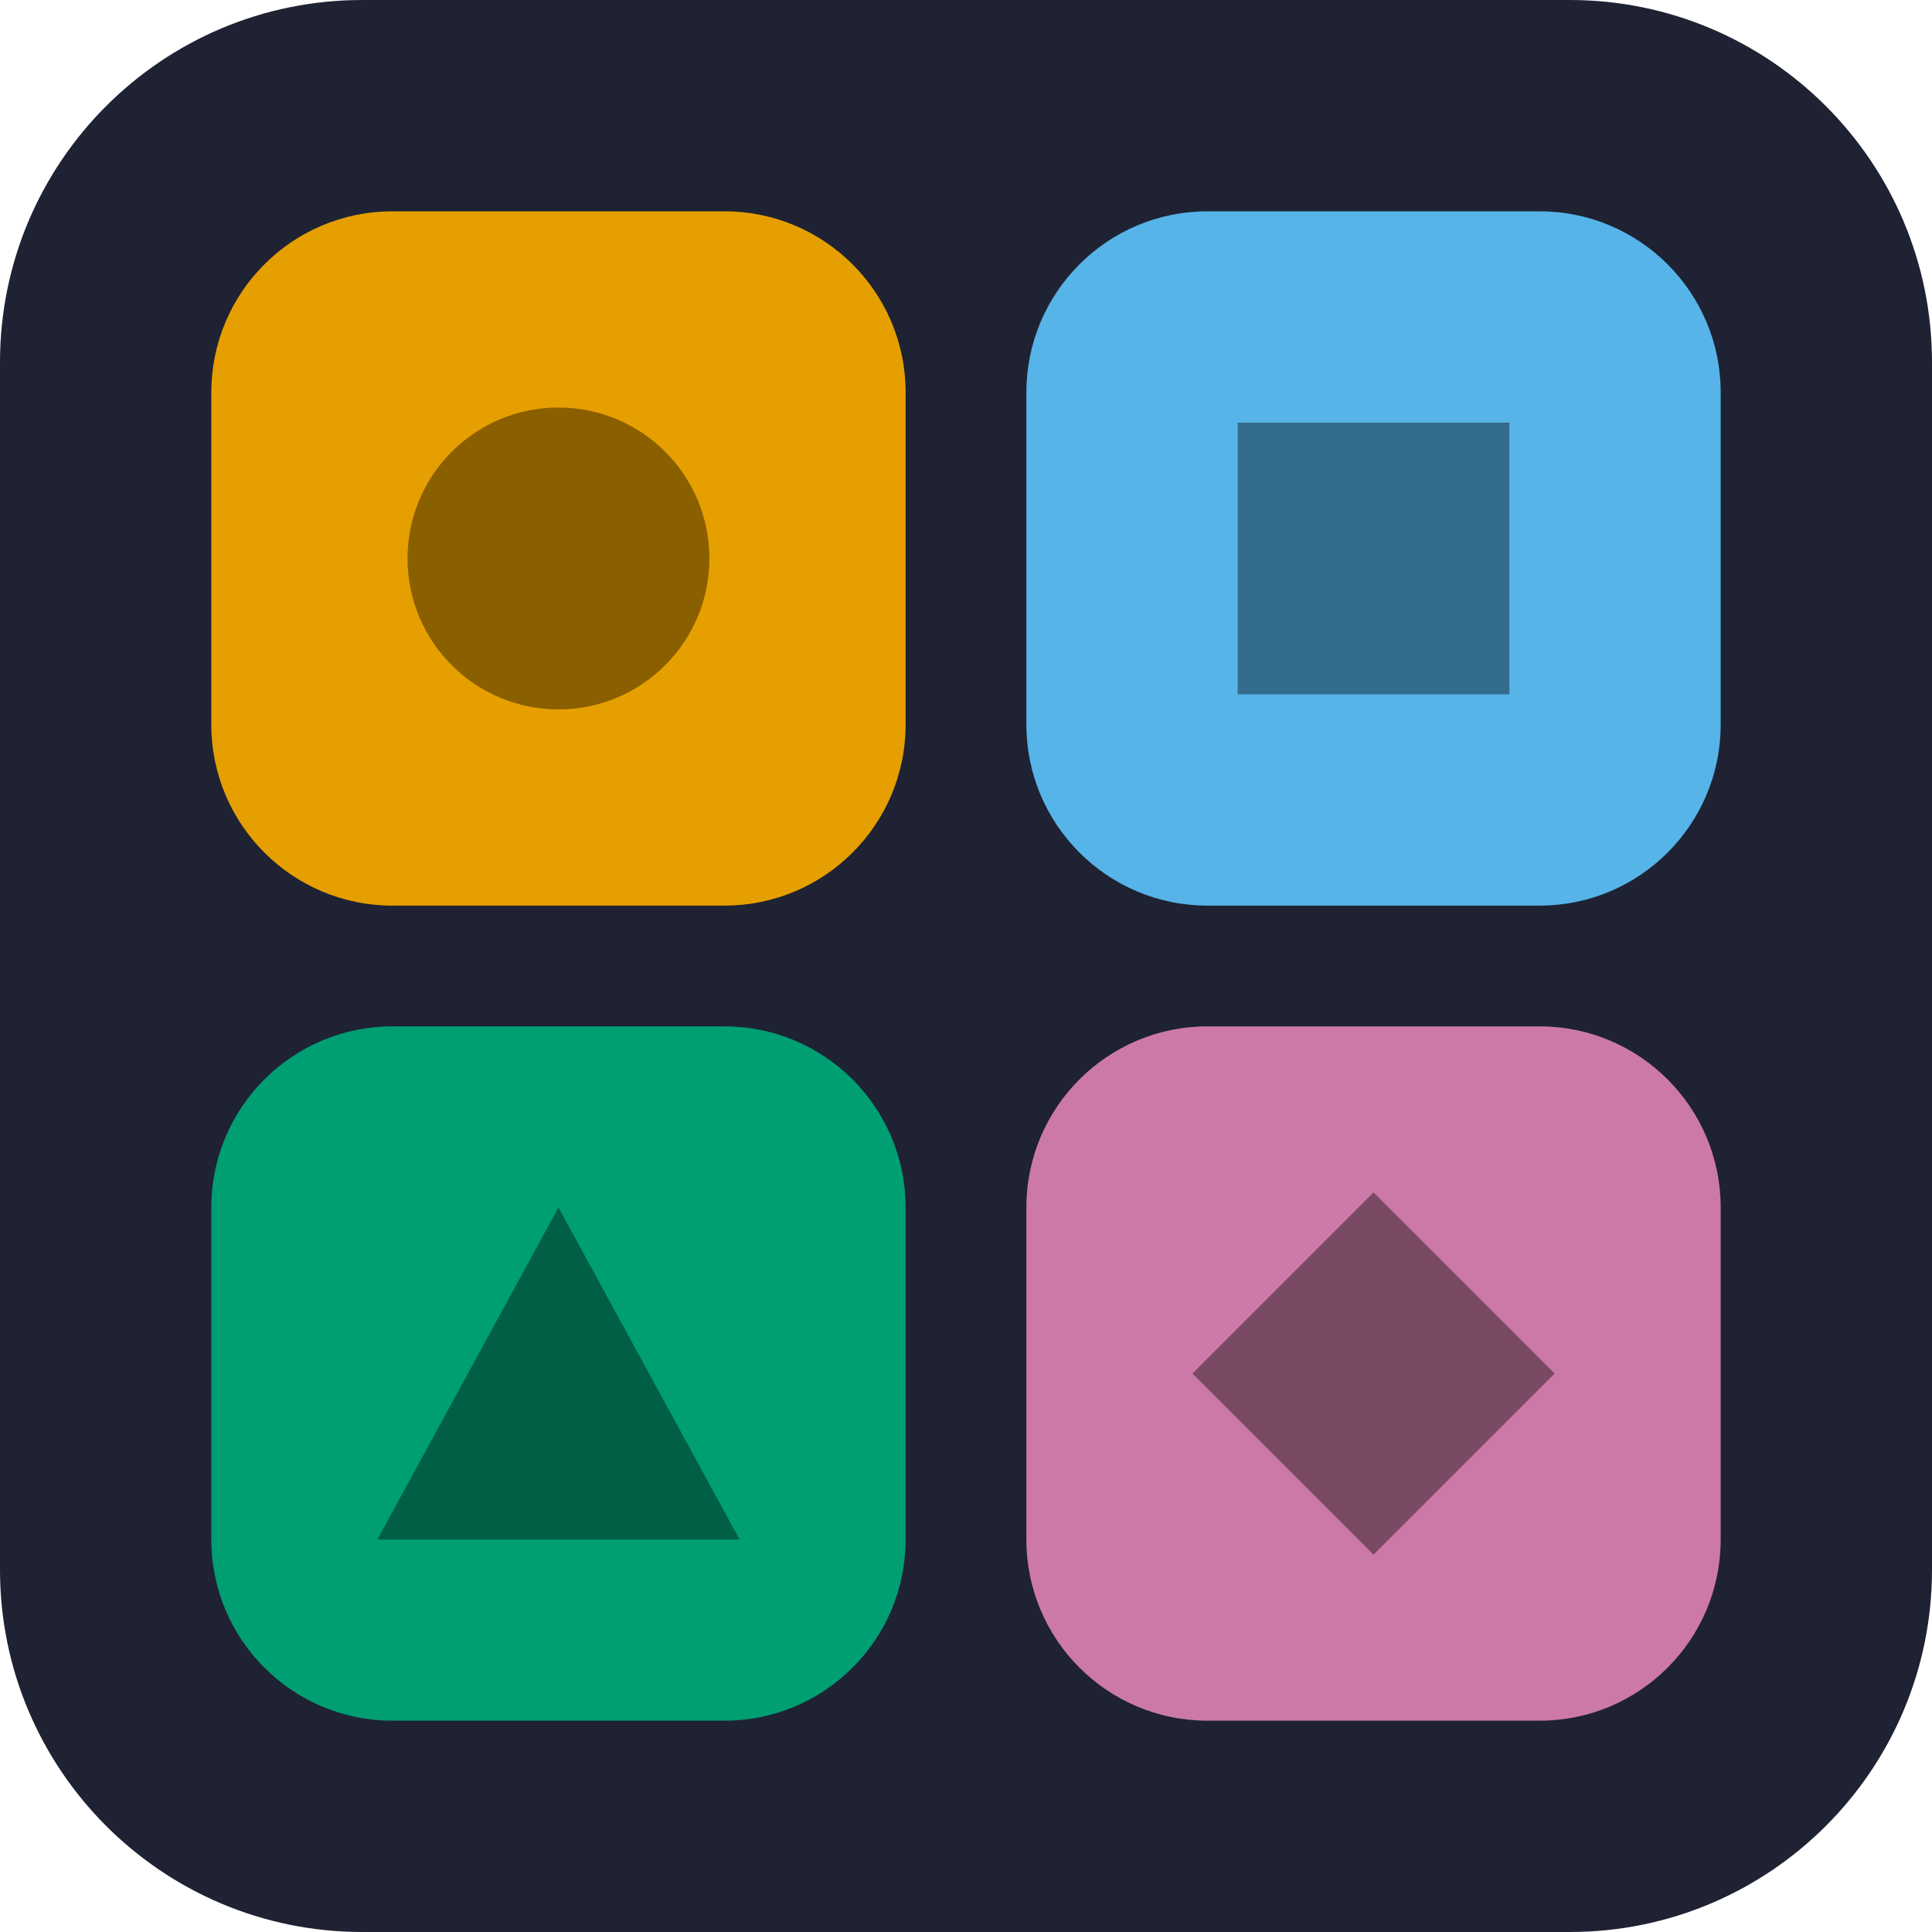
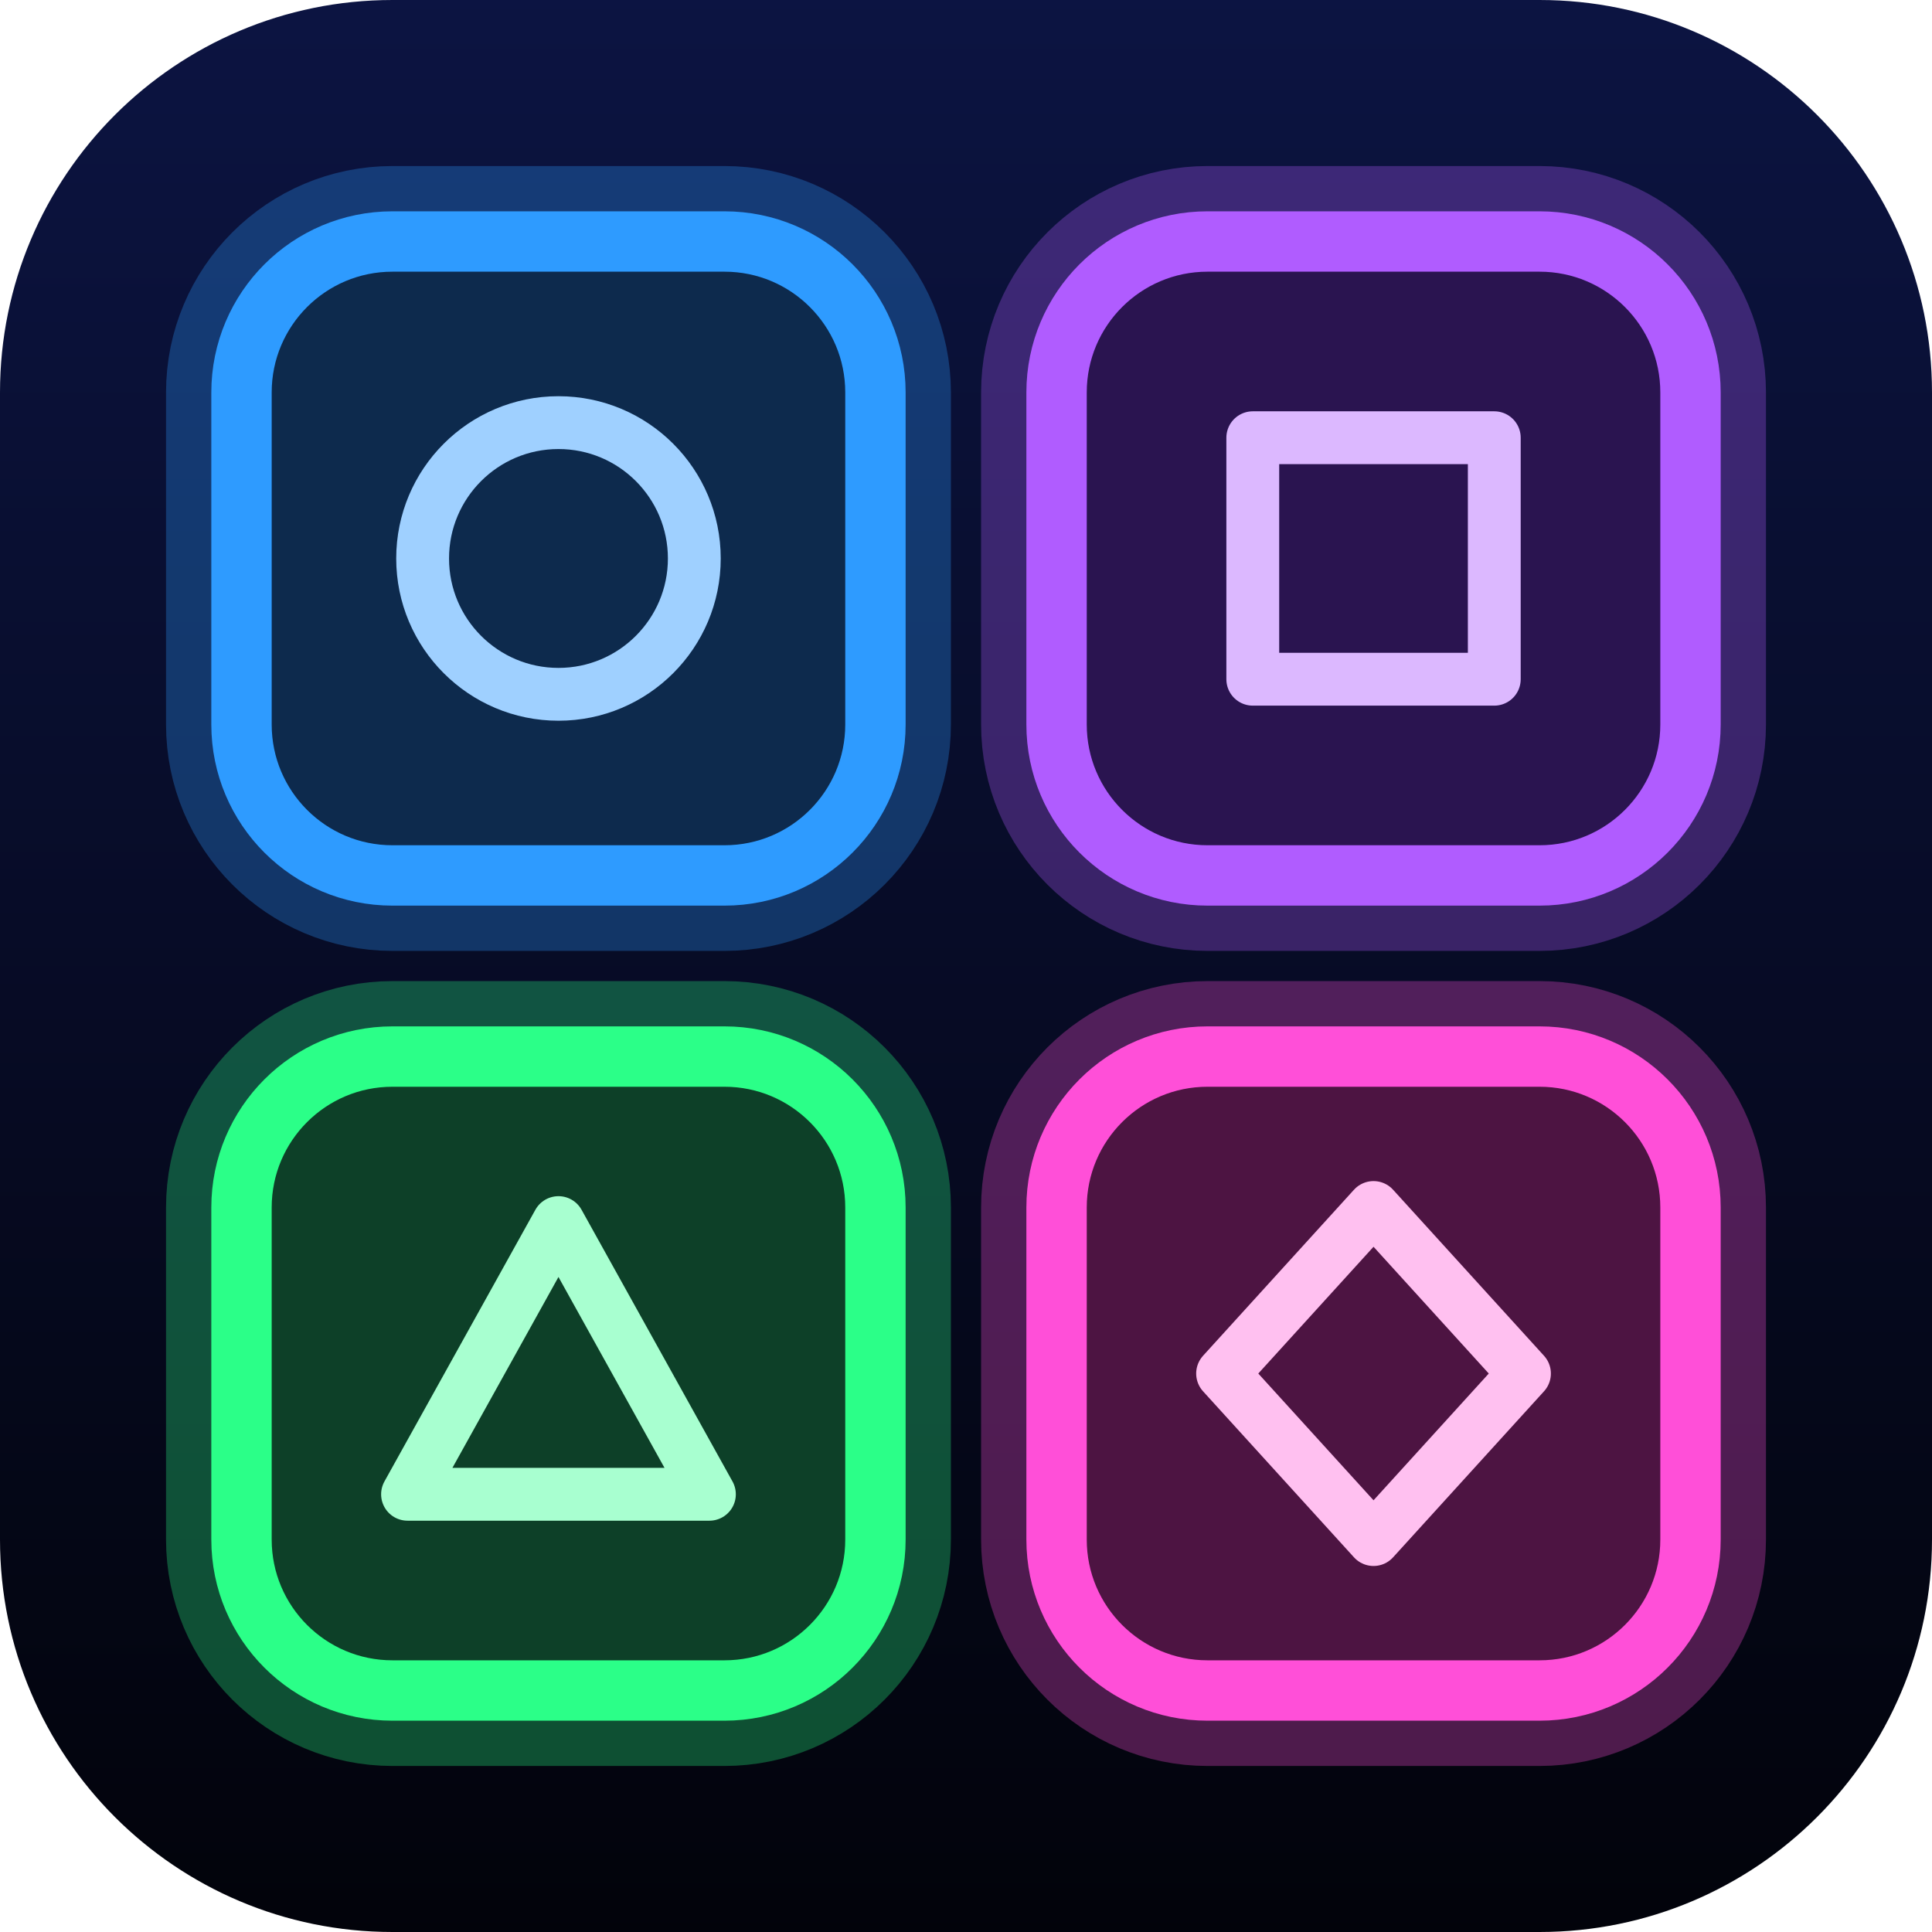
<svg xmlns="http://www.w3.org/2000/svg" width="128" height="128" viewBox="0 0 128 128">
-   <rect width="128" height="128" rx="24" fill="#1e2233" />
-   <rect x="14" y="14" width="46" height="46" rx="12" fill="#E69F00" />
-   <rect x="68" y="14" width="46" height="46" rx="12" fill="#56B4E9" />
-   <rect x="14" y="68" width="46" height="46" rx="12" fill="#009E73" />
-   <rect x="68" y="68" width="46" height="46" rx="12" fill="#CC79A7" />
-   <circle cx="37" cy="37" r="10" fill="#000" fill-opacity="0.4" />
-   <rect x="82" y="28" width="18" height="18" fill="#000" fill-opacity="0.4" />
-   <polygon points="37,80 49,102 25,102" fill="#000" fill-opacity="0.4" />
-   <polygon points="91,79 103,91 91,103 79,91" fill="#000" fill-opacity="0.4" />
+   <defs>
+     <linearGradient id="bg" x1="0" y1="0" x2="0" y2="1">
+       <stop offset="0" stop-color="#0c1442" />
+       <stop offset="1" stop-color="#02030a" />
+     </linearGradient>
+   </defs>
+   <rect width="128" height="128" rx="26" fill="url(#bg)" />
+   <g fill="none" stroke-linejoin="round">
+     <rect x="16" y="16" width="42" height="42" rx="10" stroke="#2E9BFF" stroke-opacity="0.3" stroke-width="10" />
+     <rect x="16" y="16" width="42" height="42" rx="10" stroke="#2E9BFF" stroke-width="4" fill="#0d2a4d" />
+     <circle cx="37" cy="37" r="9" stroke="#9fd0ff" stroke-width="3.5" />
+     <rect x="70" y="16" width="42" height="42" rx="10" stroke="#B05CFF" stroke-opacity="0.3" stroke-width="10" />
+     <rect x="70" y="16" width="42" height="42" rx="10" stroke="#B05CFF" stroke-width="4" fill="#2a1450" />
+     <rect x="83" y="29" width="16" height="16" stroke="#dcb8ff" stroke-width="3.5" />
+     <rect x="16" y="70" width="42" height="42" rx="10" stroke="#2BFF88" stroke-opacity="0.3" stroke-width="10" />
+     <rect x="16" y="70" width="42" height="42" rx="10" stroke="#2BFF88" stroke-width="4" fill="#0d4028" />
+     <polygon points="37,81 47,99 27,99" stroke="#a8ffd0" stroke-width="3.5" />
+     <rect x="70" y="70" width="42" height="42" rx="10" stroke="#FF4FD8" stroke-opacity="0.3" stroke-width="10" />
+     <rect x="70" y="70" width="42" height="42" rx="10" stroke="#FF4FD8" stroke-width="4" fill="#4d1442" />
+     <polygon points="91,80 101,91 91,102 81,91" stroke="#ffc0f0" stroke-width="3.5" />
+   </g>
</svg>
